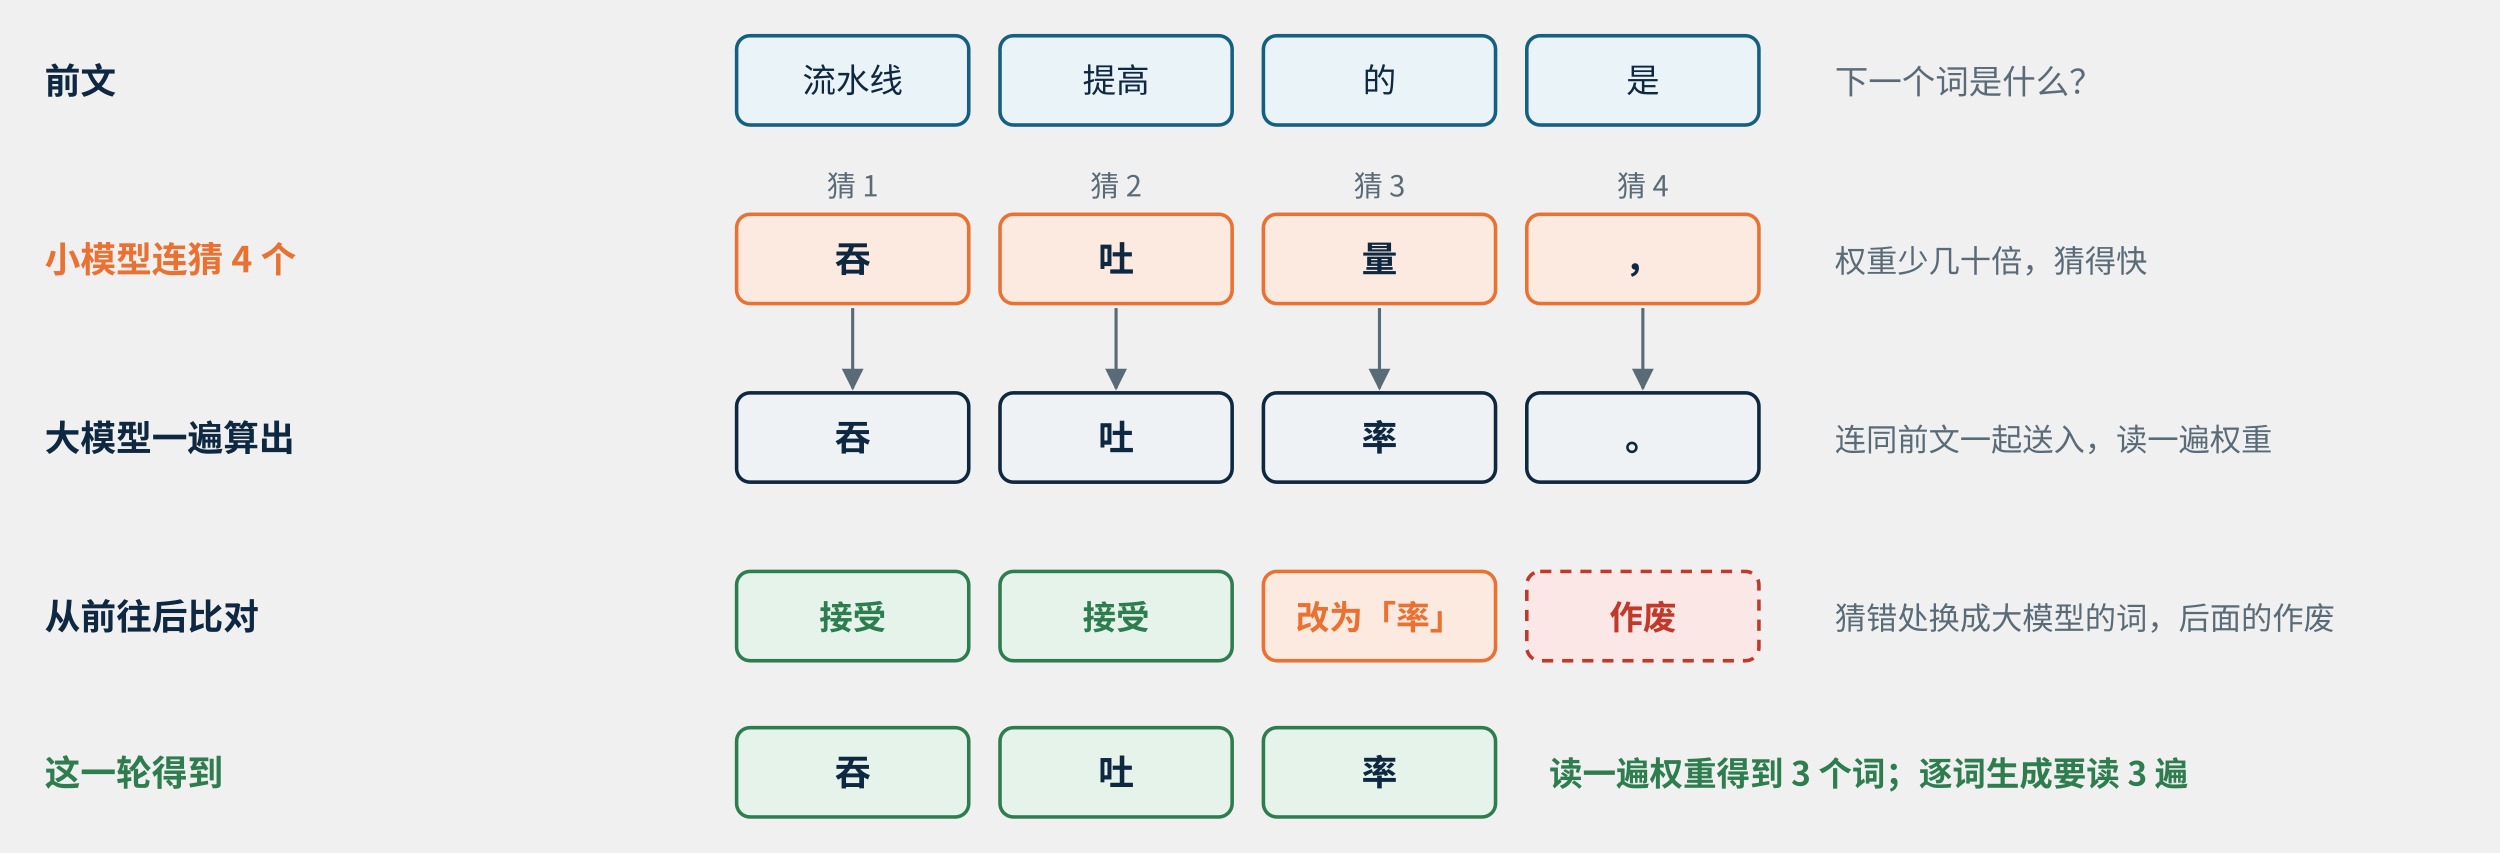
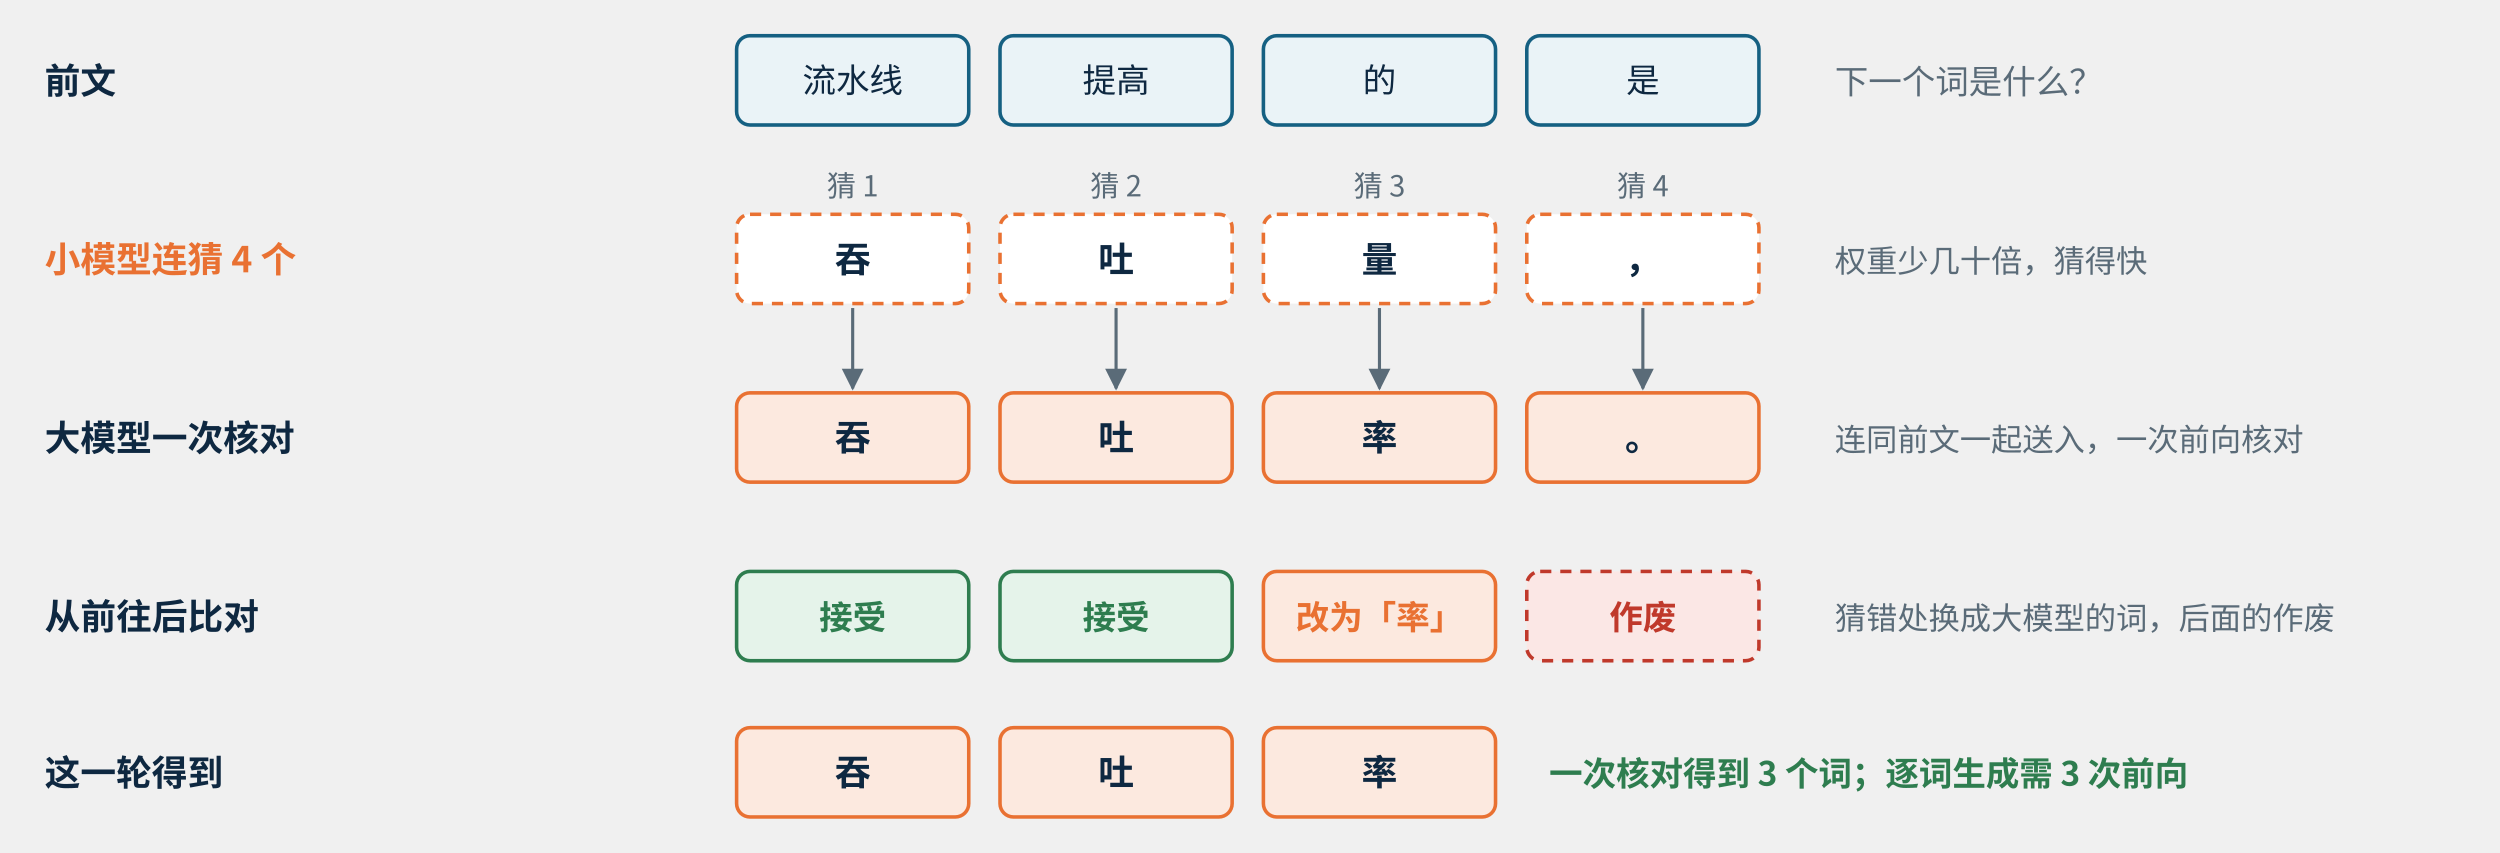
<svg xmlns="http://www.w3.org/2000/svg" viewBox="0 0 1120 382" width="1120" height="382">
  <defs>
    <marker id="ah-156082" viewBox="0 0 10 10" refX="9" refY="5" markerWidth="7" markerHeight="7" orient="auto-start-reverse">
      <path d="M0,0 L10,5 L0,10 z" fill="#156082" />
    </marker>
    <marker id="ah-e97132" viewBox="0 0 10 10" refX="9" refY="5" markerWidth="7" markerHeight="7" orient="auto-start-reverse">
      <path d="M0,0 L10,5 L0,10 z" fill="#e97132" />
    </marker>
    <marker id="ah-0e2841" viewBox="0 0 10 10" refX="9" refY="5" markerWidth="7" markerHeight="7" orient="auto-start-reverse">
      <path d="M0,0 L10,5 L0,10 z" fill="#0e2841" />
    </marker>
    <marker id="ah-2e7d4f" viewBox="0 0 10 10" refX="9" refY="5" markerWidth="7" markerHeight="7" orient="auto-start-reverse">
      <path d="M0,0 L10,5 L0,10 z" fill="#2e7d4f" />
    </marker>
    <marker id="ah-c0392b" viewBox="0 0 10 10" refX="9" refY="5" markerWidth="7" markerHeight="7" orient="auto-start-reverse">
      <path d="M0,0 L10,5 L0,10 z" fill="#c0392b" />
    </marker>
    <marker id="ah-5a6b78" viewBox="0 0 10 10" refX="9" refY="5" markerWidth="7" markerHeight="7" orient="auto-start-reverse">
      <path d="M0,0 L10,5 L0,10 z" fill="#5a6b78" />
    </marker>
    <marker id="ah-9fb5c3" viewBox="0 0 10 10" refX="9" refY="5" markerWidth="7" markerHeight="7" orient="auto-start-reverse">
      <path d="M0,0 L10,5 L0,10 z" fill="#9fb5c3" />
    </marker>
  </defs>
  <text x="20.0" y="42.0" font-family="PingFang SC, Noto Sans CJK SC, Source Han Sans SC, sans-serif" font-size="16" font-weight="bold" fill="#0e2841" text-anchor="start">前文</text>
  <rect x="330.0" y="16.0" width="104.0" height="40.0" rx="6" fill="#eaf3f7" stroke="#156082" stroke-width="1.6" />
  <text x="382.0" y="41.4" font-family="PingFang SC, Noto Sans CJK SC, Source Han Sans SC, sans-serif" font-size="15" font-weight="normal" fill="#0e2841" text-anchor="middle">流水线</text>
  <rect x="448.0" y="16.0" width="104.0" height="40.0" rx="6" fill="#eaf3f7" stroke="#156082" stroke-width="1.6" />
  <text x="500.0" y="41.4" font-family="PingFang SC, Noto Sans CJK SC, Source Han Sans SC, sans-serif" font-size="15" font-weight="normal" fill="#0e2841" text-anchor="middle">提高</text>
  <rect x="566.0" y="16.0" width="104.0" height="40.0" rx="6" fill="#eaf3f7" stroke="#156082" stroke-width="1.6" />
  <text x="618.0" y="41.4" font-family="PingFang SC, Noto Sans CJK SC, Source Han Sans SC, sans-serif" font-size="15" font-weight="normal" fill="#0e2841" text-anchor="middle">的</text>
  <rect x="684.0" y="16.0" width="104.0" height="40.0" rx="6" fill="#eaf3f7" stroke="#156082" stroke-width="1.6" />
  <text x="736.0" y="41.4" font-family="PingFang SC, Noto Sans CJK SC, Source Han Sans SC, sans-serif" font-size="15" font-weight="normal" fill="#0e2841" text-anchor="middle">是</text>
  <text x="822.0" y="42.0" font-family="PingFang SC, Noto Sans CJK SC, Source Han Sans SC, sans-serif" font-size="15" font-weight="normal" fill="#5a6b78" text-anchor="start">下一个词是什么？</text>
  <text x="20.0" y="122.0" font-family="PingFang SC, Noto Sans CJK SC, Source Han Sans SC, sans-serif" font-size="16" font-weight="bold" fill="#e97132" text-anchor="start">小模型连猜 4 个</text>
  <text x="382.0" y="88.0" font-family="PingFang SC, Noto Sans CJK SC, Source Han Sans SC, sans-serif" font-size="13" font-weight="normal" fill="#5a6b78" text-anchor="middle">猜 1</text>
-   <rect x="330.0" y="96.0" width="104.0" height="40.0" rx="6" fill="#fce9df" stroke="#e97132" stroke-width="1.6" />
-   <text x="382.0" y="121.8" font-family="PingFang SC, Noto Sans CJK SC, Source Han Sans SC, sans-serif" font-size="16" font-weight="bold" fill="#0e2841" text-anchor="middle">吞</text>
+   <rect x="330.0" y="96.0" width="104.0" height="40.0" rx="6" fill="#ffffff" stroke="#e97132" stroke-width="1.6" stroke-dasharray="5 4" />
+   <text x="382.0" y="122.0" font-family="PingFang SC, Noto Sans CJK SC, Source Han Sans SC, sans-serif" font-size="16" font-weight="bold" fill="#0e2841" text-anchor="middle">吞</text>
  <text x="500.0" y="88.0" font-family="PingFang SC, Noto Sans CJK SC, Source Han Sans SC, sans-serif" font-size="13" font-weight="normal" fill="#5a6b78" text-anchor="middle">猜 2</text>
-   <rect x="448.0" y="96.0" width="104.0" height="40.0" rx="6" fill="#fce9df" stroke="#e97132" stroke-width="1.6" />
-   <text x="500.0" y="121.8" font-family="PingFang SC, Noto Sans CJK SC, Source Han Sans SC, sans-serif" font-size="16" font-weight="bold" fill="#0e2841" text-anchor="middle">吐</text>
+   <rect x="448.0" y="96.0" width="104.0" height="40.0" rx="6" fill="#ffffff" stroke="#e97132" stroke-width="1.6" stroke-dasharray="5 4" />
+   <text x="500.0" y="122.0" font-family="PingFang SC, Noto Sans CJK SC, Source Han Sans SC, sans-serif" font-size="16" font-weight="bold" fill="#0e2841" text-anchor="middle">吐</text>
  <text x="618.0" y="88.0" font-family="PingFang SC, Noto Sans CJK SC, Source Han Sans SC, sans-serif" font-size="13" font-weight="normal" fill="#5a6b78" text-anchor="middle">猜 3</text>
-   <rect x="566.0" y="96.0" width="104.0" height="40.0" rx="6" fill="#fce9df" stroke="#e97132" stroke-width="1.6" />
-   <text x="618.0" y="121.8" font-family="PingFang SC, Noto Sans CJK SC, Source Han Sans SC, sans-serif" font-size="16" font-weight="bold" fill="#0e2841" text-anchor="middle">量</text>
+   <rect x="566.0" y="96.0" width="104.0" height="40.0" rx="6" fill="#ffffff" stroke="#e97132" stroke-width="1.6" stroke-dasharray="5 4" />
+   <text x="618.0" y="122.0" font-family="PingFang SC, Noto Sans CJK SC, Source Han Sans SC, sans-serif" font-size="16" font-weight="bold" fill="#0e2841" text-anchor="middle">量</text>
  <text x="736.0" y="88.0" font-family="PingFang SC, Noto Sans CJK SC, Source Han Sans SC, sans-serif" font-size="13" font-weight="normal" fill="#5a6b78" text-anchor="middle">猜 4</text>
-   <rect x="684.0" y="96.0" width="104.0" height="40.0" rx="6" fill="#fce9df" stroke="#e97132" stroke-width="1.6" />
-   <text x="736.0" y="121.8" font-family="PingFang SC, Noto Sans CJK SC, Source Han Sans SC, sans-serif" font-size="16" font-weight="bold" fill="#0e2841" text-anchor="middle">，</text>
+   <rect x="684.0" y="96.0" width="104.0" height="40.0" rx="6" fill="#ffffff" stroke="#e97132" stroke-width="1.6" stroke-dasharray="5 4" />
+   <text x="736.0" y="122.0" font-family="PingFang SC, Noto Sans CJK SC, Source Han Sans SC, sans-serif" font-size="16" font-weight="bold" fill="#0e2841" text-anchor="middle">，</text>
  <text x="822.0" y="122.0" font-family="PingFang SC, Noto Sans CJK SC, Source Han Sans SC, sans-serif" font-size="14" font-weight="normal" fill="#5a6b78" text-anchor="start">权重少几十倍，猜得快</text>
-   <text x="20.0" y="202.0" font-family="PingFang SC, Noto Sans CJK SC, Source Han Sans SC, sans-serif" font-size="16" font-weight="bold" fill="#0e2841" text-anchor="start">大模型一遍算出</text>
-   <rect x="330.0" y="176.0" width="104.0" height="40.0" rx="6" fill="#eef2f4" stroke="#0e2841" stroke-width="1.6" />
+   <text x="20.0" y="202.0" font-family="PingFang SC, Noto Sans CJK SC, Source Han Sans SC, sans-serif" font-size="16" font-weight="bold" fill="#0e2841" text-anchor="start">大模型一次核对</text>
+   <rect x="330.0" y="176.0" width="104.0" height="40.0" rx="6" fill="#fce9df" stroke="#e97132" stroke-width="1.6" />
  <text x="382.0" y="201.8" font-family="PingFang SC, Noto Sans CJK SC, Source Han Sans SC, sans-serif" font-size="16" font-weight="bold" fill="#0e2841" text-anchor="middle">吞</text>
-   <rect x="448.0" y="176.0" width="104.0" height="40.0" rx="6" fill="#eef2f4" stroke="#0e2841" stroke-width="1.6" />
+   <rect x="448.0" y="176.0" width="104.0" height="40.0" rx="6" fill="#fce9df" stroke="#e97132" stroke-width="1.6" />
  <text x="500.0" y="201.8" font-family="PingFang SC, Noto Sans CJK SC, Source Han Sans SC, sans-serif" font-size="16" font-weight="bold" fill="#0e2841" text-anchor="middle">吐</text>
-   <rect x="566.0" y="176.0" width="104.0" height="40.0" rx="6" fill="#eef2f4" stroke="#0e2841" stroke-width="1.6" />
+   <rect x="566.0" y="176.0" width="104.0" height="40.0" rx="6" fill="#fce9df" stroke="#e97132" stroke-width="1.6" />
  <text x="618.0" y="201.8" font-family="PingFang SC, Noto Sans CJK SC, Source Han Sans SC, sans-serif" font-size="16" font-weight="bold" fill="#0e2841" text-anchor="middle">率</text>
-   <rect x="684.0" y="176.0" width="104.0" height="40.0" rx="6" fill="#eef2f4" stroke="#0e2841" stroke-width="1.6" />
+   <rect x="684.0" y="176.0" width="104.0" height="40.0" rx="6" fill="#fce9df" stroke="#e97132" stroke-width="1.6" />
  <text x="736.0" y="201.8" font-family="PingFang SC, Noto Sans CJK SC, Source Han Sans SC, sans-serif" font-size="16" font-weight="bold" fill="#0e2841" text-anchor="middle">。</text>
-   <text x="822.0" y="202.0" font-family="PingFang SC, Noto Sans CJK SC, Source Han Sans SC, sans-serif" font-size="14" font-weight="normal" fill="#5a6b78" text-anchor="start">连同前文一起送入，读一遍权重</text>
+   <text x="822.0" y="202.0" font-family="PingFang SC, Noto Sans CJK SC, Source Han Sans SC, sans-serif" font-size="14" font-weight="normal" fill="#5a6b78" text-anchor="start">连同前文一起送入，一次前向核对</text>
  <line x1="382.0" y1="138.0" x2="382.0" y2="174.0" stroke="#5a6b78" stroke-width="1.4" marker-end="url(#ah-5a6b78)" />
  <line x1="500.0" y1="138.0" x2="500.0" y2="174.0" stroke="#5a6b78" stroke-width="1.4" marker-end="url(#ah-5a6b78)" />
  <line x1="618.0" y1="138.0" x2="618.0" y2="174.0" stroke="#5a6b78" stroke-width="1.4" marker-end="url(#ah-5a6b78)" />
  <line x1="736.0" y1="138.0" x2="736.0" y2="174.0" stroke="#5a6b78" stroke-width="1.4" marker-end="url(#ah-5a6b78)" />
  <text x="20.0" y="282.0" font-family="PingFang SC, Noto Sans CJK SC, Source Han Sans SC, sans-serif" font-size="16" font-weight="bold" fill="#0e2841" text-anchor="start">从前往后比对</text>
  <rect x="330.0" y="256.0" width="104.0" height="40.0" rx="6" fill="#e5f3ea" stroke="#2e7d4f" stroke-width="1.6" />
  <text x="382.0" y="282.0" font-family="PingFang SC, Noto Sans CJK SC, Source Han Sans SC, sans-serif" font-size="15" font-weight="bold" fill="#2e7d4f" text-anchor="middle">接受</text>
  <rect x="448.0" y="256.0" width="104.0" height="40.0" rx="6" fill="#e5f3ea" stroke="#2e7d4f" stroke-width="1.6" />
  <text x="500.0" y="282.0" font-family="PingFang SC, Noto Sans CJK SC, Source Han Sans SC, sans-serif" font-size="15" font-weight="bold" fill="#2e7d4f" text-anchor="middle">接受</text>
  <rect x="566.0" y="256.0" width="104.0" height="40.0" rx="6" fill="#fce9df" stroke="#e97132" stroke-width="1.6" />
  <text x="618.0" y="282.0" font-family="PingFang SC, Noto Sans CJK SC, Source Han Sans SC, sans-serif" font-size="15" font-weight="bold" fill="#e97132" text-anchor="middle">改为「率」</text>
  <rect x="684.0" y="256.0" width="104.0" height="40.0" rx="6" fill="#fbe7e5" stroke="#c0392b" stroke-width="1.6" stroke-dasharray="5 4" />
  <text x="736.0" y="282.0" font-family="PingFang SC, Noto Sans CJK SC, Source Han Sans SC, sans-serif" font-size="15" font-weight="bold" fill="#c0392b" text-anchor="middle">作废</text>
  <text x="822.0" y="282.0" font-family="PingFang SC, Noto Sans CJK SC, Source Han Sans SC, sans-serif" font-size="14" font-weight="normal" fill="#5a6b78" text-anchor="start">猜错处换成大模型的词，后面的作废</text>
-   <text x="20.0" y="352.0" font-family="PingFang SC, Noto Sans CJK SC, Source Han Sans SC, sans-serif" font-size="16" font-weight="bold" fill="#2e7d4f" text-anchor="start">这一轮得到</text>
-   <rect x="330.0" y="326.0" width="104.0" height="40.0" rx="6" fill="#e5f3ea" stroke="#2e7d4f" stroke-width="1.6" />
+   <text x="20.0" y="352.0" font-family="PingFang SC, Noto Sans CJK SC, Source Han Sans SC, sans-serif" font-size="16" font-weight="bold" fill="#0e2841" text-anchor="start">这一轮得到</text>
+   <rect x="330.0" y="326.0" width="104.0" height="40.0" rx="6" fill="#fce9df" stroke="#e97132" stroke-width="1.6" />
  <text x="382.0" y="351.8" font-family="PingFang SC, Noto Sans CJK SC, Source Han Sans SC, sans-serif" font-size="16" font-weight="bold" fill="#0e2841" text-anchor="middle">吞</text>
-   <rect x="448.0" y="326.0" width="104.0" height="40.0" rx="6" fill="#e5f3ea" stroke="#2e7d4f" stroke-width="1.6" />
+   <rect x="448.0" y="326.0" width="104.0" height="40.0" rx="6" fill="#fce9df" stroke="#e97132" stroke-width="1.6" />
  <text x="500.0" y="351.8" font-family="PingFang SC, Noto Sans CJK SC, Source Han Sans SC, sans-serif" font-size="16" font-weight="bold" fill="#0e2841" text-anchor="middle">吐</text>
-   <rect x="566.0" y="326.0" width="104.0" height="40.0" rx="6" fill="#e5f3ea" stroke="#2e7d4f" stroke-width="1.6" />
+   <rect x="566.0" y="326.0" width="104.0" height="40.0" rx="6" fill="#fce9df" stroke="#e97132" stroke-width="1.6" />
  <text x="618.0" y="351.8" font-family="PingFang SC, Noto Sans CJK SC, Source Han Sans SC, sans-serif" font-size="16" font-weight="bold" fill="#0e2841" text-anchor="middle">率</text>
-   <text x="694.0" y="352.0" font-family="PingFang SC, Noto Sans CJK SC, Source Han Sans SC, sans-serif" font-size="15" font-weight="bold" fill="#2e7d4f" text-anchor="start">读一遍权重得到 3 个词；逐词生成要读 3 遍</text>
+   <text x="694.0" y="352.0" font-family="PingFang SC, Noto Sans CJK SC, Source Han Sans SC, sans-serif" font-size="15" font-weight="bold" fill="#2e7d4f" text-anchor="start">一次核对得到 3 个词；逐词生成需 3 次前向</text>
</svg>
